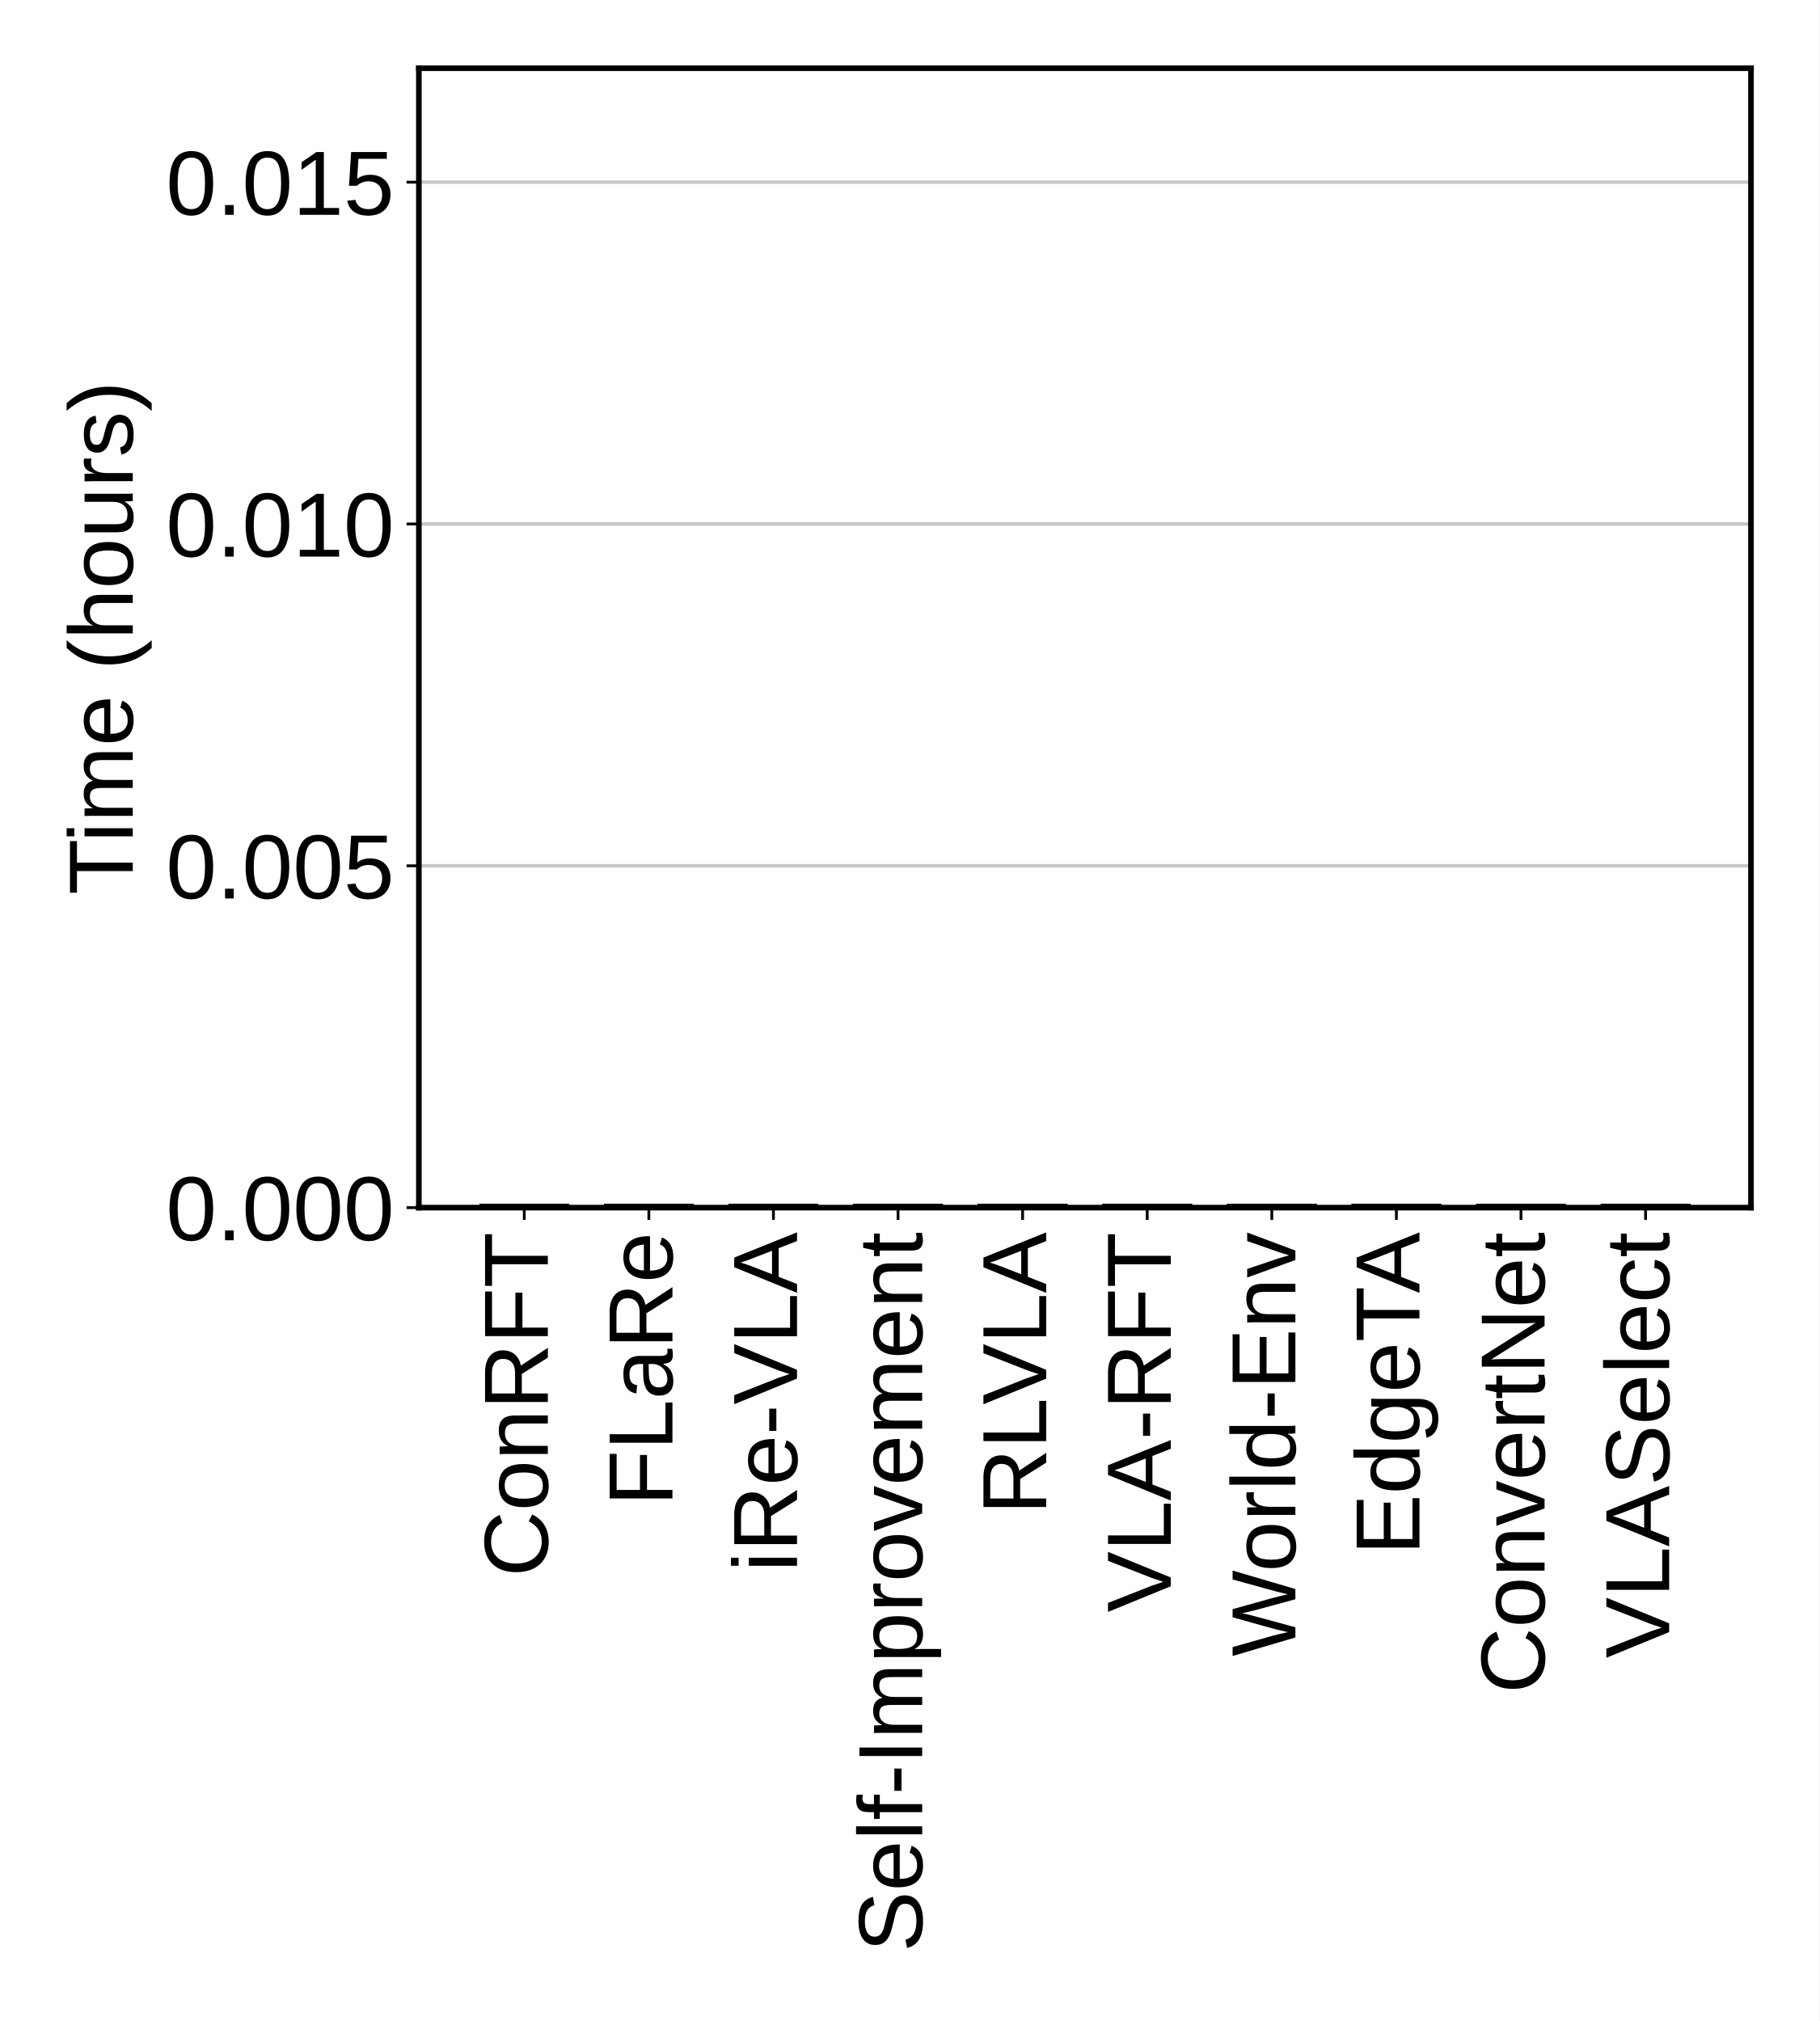
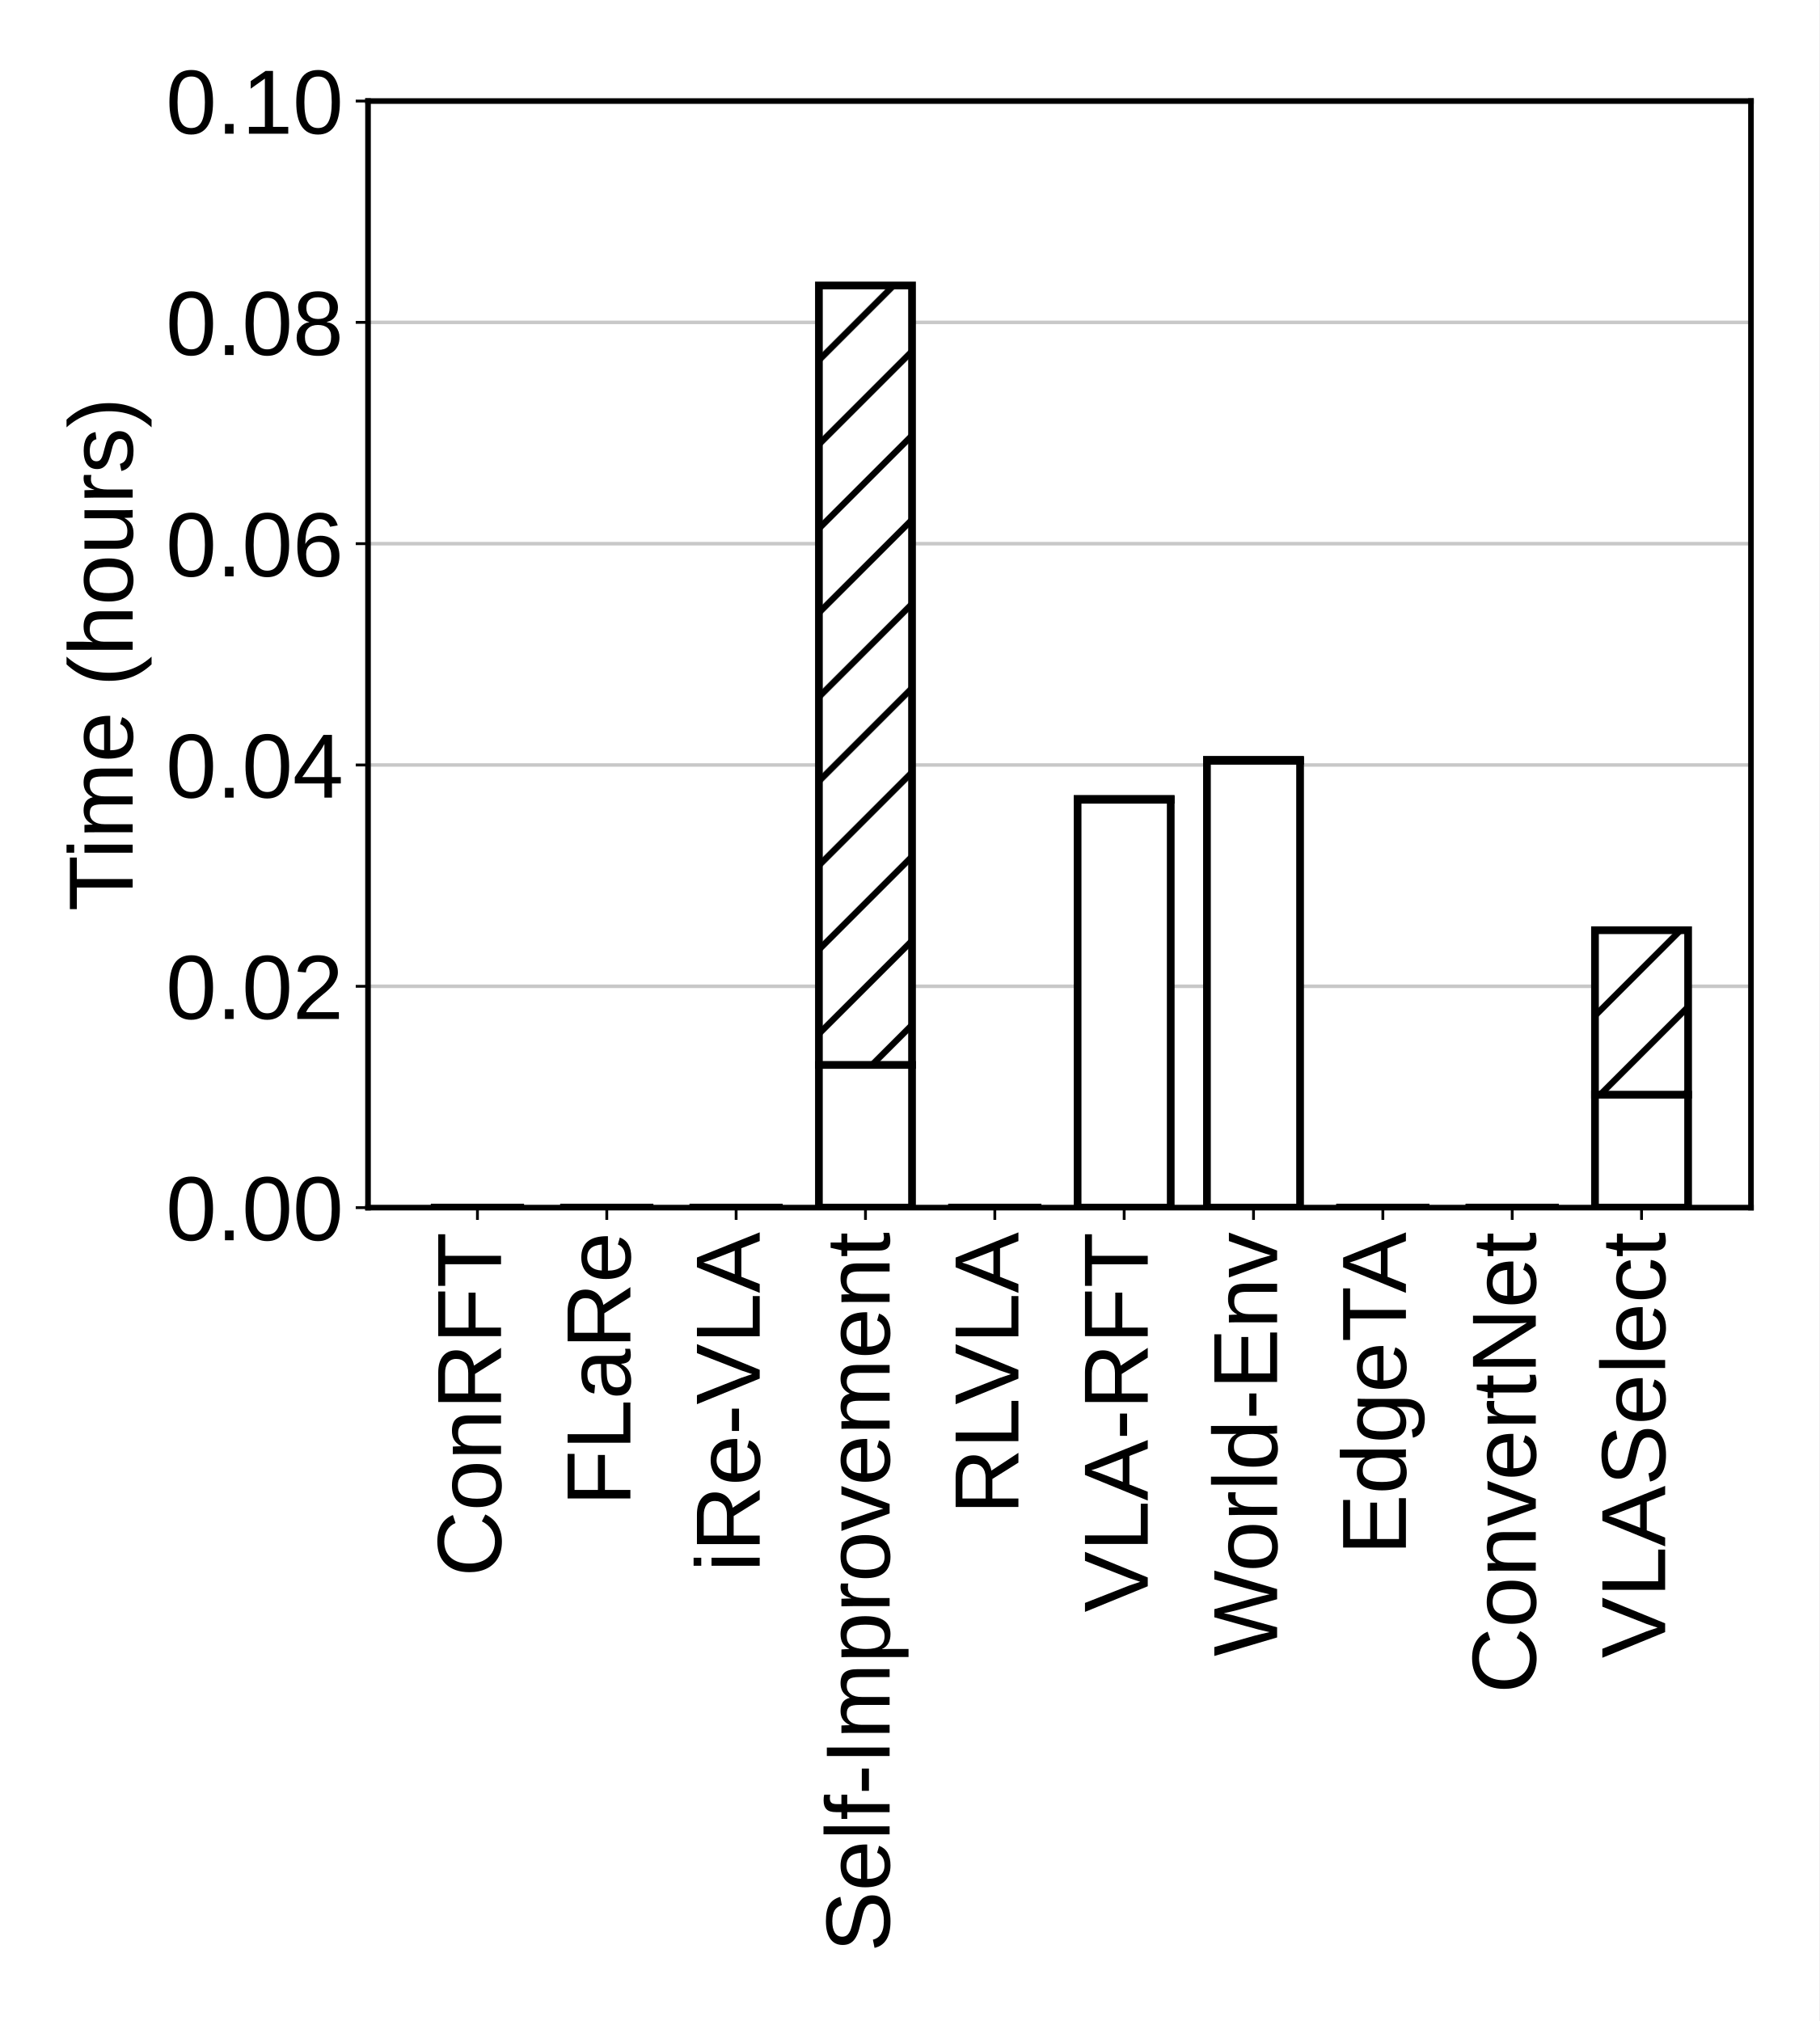
<svg xmlns="http://www.w3.org/2000/svg" xmlns:xlink="http://www.w3.org/1999/xlink" width="518.4pt" height="576pt" viewBox="0 0 518.4 576" version="1.1">
  <defs>
    <style type="text/css">*{stroke-linejoin: round; stroke-linecap: butt}</style>
  </defs>
  <g id="figure_1">
    <g id="patch_1">
      <path d="M 0 576  L 518.4 576  L 518.4 0  L 0 0  z " style="fill: #ffffff" />
    </g>
    <g id="axes_1">
      <g id="patch_2">
-         <path d="M 119.36 344.18  L 498.96 344.18  L 498.96 19.44  L 119.36 19.44  z " style="fill: #ffffff" />
+         <path d="M 104.87 344.18  L 498.96 344.18  L 498.96 28.8  L 104.87 28.8  z " style="fill: #ffffff" />
      </g>
      <g id="matplotlib.axis_1">
        <g id="xtick_1">
          <g id="line2d_1">
            <defs>
-               <path id="macf1212fe2" d="M 0 0  L 0 3.5  " style="stroke: #000000; stroke-width: 0.8" />
+               <path id="m51e7e40522" d="M 0 0  L 0 3.5  " style="stroke: #000000; stroke-width: 0.8" />
            </defs>
            <g>
-               <use xlink:href="#macf1212fe2" x="149.396" y="344.18" style="stroke: #000000; stroke-width: 0.8" />
+               <use xlink:href="#m51e7e40522" x="136.052" y="344.18" style="stroke: #000000; stroke-width: 0.8" />
            </g>
          </g>
          <g id="text_1">
-             <text style="font-size: 26px; font-family: 'Arial', 'DejaVu Sans', 'Liberation Sans', sans-serif" transform="translate(156.1171 449.4112) rotate(-90)">ConRFT</text>
+             <text style="font-size: 26px; font-family: 'Arial', 'DejaVu Sans', 'Liberation Sans', sans-serif" transform="translate(142.7736 449.4112) rotate(-90)">ConRFT</text>
          </g>
        </g>
        <g id="xtick_2">
          <g id="line2d_2">
            <g>
-               <use xlink:href="#macf1212fe2" x="184.899" y="344.18" style="stroke: #000000; stroke-width: 0.8" />
+               <use xlink:href="#m51e7e40522" x="172.911" y="344.18" style="stroke: #000000; stroke-width: 0.8" />
            </g>
          </g>
          <g id="text_2">
-             <text style="font-size: 26px; font-family: 'Arial', 'DejaVu Sans', 'Liberation Sans', sans-serif" transform="translate(191.6203 429.2125) rotate(-90)">FLaRe</text>
+             <text style="font-size: 26px; font-family: 'Arial', 'DejaVu Sans', 'Liberation Sans', sans-serif" transform="translate(179.632 429.2125) rotate(-90)">FLaRe</text>
          </g>
        </g>
        <g id="xtick_3">
          <g id="line2d_3">
            <g>
-               <use xlink:href="#macf1212fe2" x="220.402" y="344.18" style="stroke: #000000; stroke-width: 0.8" />
+               <use xlink:href="#m51e7e40522" x="209.769" y="344.18" style="stroke: #000000; stroke-width: 0.8" />
            </g>
          </g>
          <g id="text_3">
-             <text style="font-size: 26px; font-family: 'Arial', 'DejaVu Sans', 'Liberation Sans', sans-serif" transform="translate(227.1235 447.9934) rotate(-90)">iRe-VLA</text>
+             <text style="font-size: 26px; font-family: 'Arial', 'DejaVu Sans', 'Liberation Sans', sans-serif" transform="translate(216.4904 447.9934) rotate(-90)">iRe-VLA</text>
          </g>
        </g>
        <g id="xtick_4">
          <g id="line2d_4">
            <g>
-               <use xlink:href="#macf1212fe2" x="255.905" y="344.18" style="stroke: #000000; stroke-width: 0.8" />
+               <use xlink:href="#m51e7e40522" x="246.627" y="344.18" style="stroke: #000000; stroke-width: 0.8" />
            </g>
          </g>
          <g id="text_4">
-             <text style="font-size: 26px; font-family: 'Arial', 'DejaVu Sans', 'Liberation Sans', sans-serif" transform="translate(262.7851 556.3484) rotate(-90)">Self-Improvement</text>
+             <text style="font-size: 26px; font-family: 'Arial', 'DejaVu Sans', 'Liberation Sans', sans-serif" transform="translate(253.5072 556.3484) rotate(-90)">Self-Improvement</text>
          </g>
        </g>
        <g id="xtick_5">
          <g id="line2d_5">
            <g>
-               <use xlink:href="#macf1212fe2" x="291.408" y="344.18" style="stroke: #000000; stroke-width: 0.8" />
+               <use xlink:href="#m51e7e40522" x="283.486" y="344.18" style="stroke: #000000; stroke-width: 0.8" />
            </g>
          </g>
          <g id="text_5">
-             <text style="font-size: 26px; font-family: 'Arial', 'DejaVu Sans', 'Liberation Sans', sans-serif" transform="translate(298.1298 431.6419) rotate(-90)">RLVLA</text>
+             <text style="font-size: 26px; font-family: 'Arial', 'DejaVu Sans', 'Liberation Sans', sans-serif" transform="translate(290.2072 431.6419) rotate(-90)">RLVLA</text>
          </g>
        </g>
        <g id="xtick_6">
          <g id="line2d_6">
            <g>
-               <use xlink:href="#macf1212fe2" x="326.912" y="344.18" style="stroke: #000000; stroke-width: 0.8" />
+               <use xlink:href="#m51e7e40522" x="320.344" y="344.18" style="stroke: #000000; stroke-width: 0.8" />
            </g>
          </g>
          <g id="text_6">
-             <text style="font-size: 26px; font-family: 'Arial', 'DejaVu Sans', 'Liberation Sans', sans-serif" transform="translate(333.633 459.5188) rotate(-90)">VLA-RFT</text>
+             <text style="font-size: 26px; font-family: 'Arial', 'DejaVu Sans', 'Liberation Sans', sans-serif" transform="translate(327.0656 459.5188) rotate(-90)">VLA-RFT</text>
          </g>
        </g>
        <g id="xtick_7">
          <g id="line2d_7">
            <g>
-               <use xlink:href="#macf1212fe2" x="362.415" y="344.18" style="stroke: #000000; stroke-width: 0.8" />
+               <use xlink:href="#m51e7e40522" x="357.203" y="344.18" style="stroke: #000000; stroke-width: 0.8" />
            </g>
          </g>
          <g id="text_7">
-             <text style="font-size: 26px; font-family: 'Arial', 'DejaVu Sans', 'Liberation Sans', sans-serif" transform="translate(369.1362 472.0759) rotate(-90)">World-Env</text>
+             <text style="font-size: 26px; font-family: 'Arial', 'DejaVu Sans', 'Liberation Sans', sans-serif" transform="translate(363.924 472.0759) rotate(-90)">World-Env</text>
          </g>
        </g>
        <g id="xtick_8">
          <g id="line2d_8">
            <g>
-               <use xlink:href="#macf1212fe2" x="397.918" y="344.18" style="stroke: #000000; stroke-width: 0.8" />
+               <use xlink:href="#m51e7e40522" x="394.061" y="344.18" style="stroke: #000000; stroke-width: 0.8" />
            </g>
          </g>
          <g id="text_8">
-             <text style="font-size: 26px; font-family: 'Arial', 'DejaVu Sans', 'Liberation Sans', sans-serif" transform="translate(404.487 443.2038) rotate(-90)">EdgeTA</text>
+             <text style="font-size: 26px; font-family: 'Arial', 'DejaVu Sans', 'Liberation Sans', sans-serif" transform="translate(400.6301 443.2038) rotate(-90)">EdgeTA</text>
          </g>
        </g>
        <g id="xtick_9">
          <g id="line2d_9">
            <g>
-               <use xlink:href="#macf1212fe2" x="433.421" y="344.18" style="stroke: #000000; stroke-width: 0.8" />
+               <use xlink:href="#m51e7e40522" x="430.919" y="344.18" style="stroke: #000000; stroke-width: 0.8" />
            </g>
          </g>
          <g id="text_9">
-             <text style="font-size: 26px; font-family: 'Arial', 'DejaVu Sans', 'Liberation Sans', sans-serif" transform="translate(440.1425 482.6709) rotate(-90)">ConvertNet</text>
+             <text style="font-size: 26px; font-family: 'Arial', 'DejaVu Sans', 'Liberation Sans', sans-serif" transform="translate(437.6408 482.6709) rotate(-90)">ConvertNet</text>
          </g>
        </g>
        <g id="xtick_10">
          <g id="line2d_10">
            <g>
-               <use xlink:href="#macf1212fe2" x="468.924" y="344.18" style="stroke: #000000; stroke-width: 0.8" />
+               <use xlink:href="#m51e7e40522" x="467.778" y="344.18" style="stroke: #000000; stroke-width: 0.8" />
            </g>
          </g>
          <g id="text_10">
-             <text style="font-size: 26px; font-family: 'Arial', 'DejaVu Sans', 'Liberation Sans', sans-serif" transform="translate(475.6457 472.5838) rotate(-90)">VLASelect</text>
+             <text style="font-size: 26px; font-family: 'Arial', 'DejaVu Sans', 'Liberation Sans', sans-serif" transform="translate(474.4992 472.5838) rotate(-90)">VLASelect</text>
          </g>
        </g>
      </g>
      <g id="matplotlib.axis_2">
        <g id="ytick_1">
          <g id="line2d_11">
-             <path d="M 119.36 344.18  L 498.96 344.18  " clip-path="url(#p5b30e6642c)" style="fill: none; stroke: #9a9a9a; stroke-opacity: 0.55; stroke-linecap: square" />
+             <path d="M 104.87 344.18  L 498.96 344.18  " clip-path="url(#p2f5d039a10)" style="fill: none; stroke: #9a9a9a; stroke-opacity: 0.55; stroke-linecap: square" />
          </g>
          <g id="line2d_12">
            <defs>
-               <path id="m090e8c4fe0" d="M 0 0  L -3.5 0  " style="stroke: #000000; stroke-width: 0.8" />
+               <path id="m0670df44c4" d="M 0 0  L -3.5 0  " style="stroke: #000000; stroke-width: 0.8" />
            </defs>
            <g>
-               <use xlink:href="#m090e8c4fe0" x="119.36" y="344.18" style="stroke: #000000; stroke-width: 0.8" />
+               <use xlink:href="#m0670df44c4" x="104.87" y="344.18" style="stroke: #000000; stroke-width: 0.8" />
            </g>
          </g>
          <g id="text_11">
-             <text style="font-size: 26px; font-family: 'Arial', 'DejaVu Sans', 'Liberation Sans', sans-serif; text-anchor: end" x="112.36" y="353.485" transform="rotate(-0 112.36 353.4852)">0.000</text>
+             <text style="font-size: 26px; font-family: 'Arial', 'DejaVu Sans', 'Liberation Sans', sans-serif; text-anchor: end" x="97.87" y="353.485" transform="rotate(-0 97.87 353.4852)">0.00</text>
          </g>
        </g>
        <g id="ytick_2">
          <g id="line2d_13">
-             <path d="M 119.36 246.758  L 498.96 246.758  " clip-path="url(#p5b30e6642c)" style="fill: none; stroke: #9a9a9a; stroke-opacity: 0.55; stroke-linecap: square" />
+             <path d="M 104.87 281.104  L 498.96 281.104  " clip-path="url(#p2f5d039a10)" style="fill: none; stroke: #9a9a9a; stroke-opacity: 0.55; stroke-linecap: square" />
          </g>
          <g id="line2d_14">
            <g>
-               <use xlink:href="#m090e8c4fe0" x="119.36" y="246.758" style="stroke: #000000; stroke-width: 0.8" />
+               <use xlink:href="#m0670df44c4" x="104.87" y="281.104" style="stroke: #000000; stroke-width: 0.8" />
            </g>
          </g>
          <g id="text_12">
-             <text style="font-size: 26px; font-family: 'Arial', 'DejaVu Sans', 'Liberation Sans', sans-serif; text-anchor: end" x="112.36" y="256.063" transform="rotate(-0 112.36 256.0632)">0.005</text>
+             <text style="font-size: 26px; font-family: 'Arial', 'DejaVu Sans', 'Liberation Sans', sans-serif; text-anchor: end" x="97.87" y="290.409" transform="rotate(-0 97.87 290.4092)">0.02</text>
          </g>
        </g>
        <g id="ytick_3">
          <g id="line2d_15">
-             <path d="M 119.36 149.336  L 498.96 149.336  " clip-path="url(#p5b30e6642c)" style="fill: none; stroke: #9a9a9a; stroke-opacity: 0.55; stroke-linecap: square" />
+             <path d="M 104.87 218.028  L 498.96 218.028  " clip-path="url(#p2f5d039a10)" style="fill: none; stroke: #9a9a9a; stroke-opacity: 0.55; stroke-linecap: square" />
          </g>
          <g id="line2d_16">
            <g>
-               <use xlink:href="#m090e8c4fe0" x="119.36" y="149.336" style="stroke: #000000; stroke-width: 0.8" />
+               <use xlink:href="#m0670df44c4" x="104.87" y="218.028" style="stroke: #000000; stroke-width: 0.8" />
            </g>
          </g>
          <g id="text_13">
-             <text style="font-size: 26px; font-family: 'Arial', 'DejaVu Sans', 'Liberation Sans', sans-serif; text-anchor: end" x="112.36" y="158.641" transform="rotate(-0 112.36 158.6412)">0.010</text>
+             <text style="font-size: 26px; font-family: 'Arial', 'DejaVu Sans', 'Liberation Sans', sans-serif; text-anchor: end" x="97.87" y="227.333" transform="rotate(-0 97.87 227.3332)">0.04</text>
          </g>
        </g>
        <g id="ytick_4">
          <g id="line2d_17">
-             <path d="M 119.36 51.914  L 498.96 51.914  " clip-path="url(#p5b30e6642c)" style="fill: none; stroke: #9a9a9a; stroke-opacity: 0.55; stroke-linecap: square" />
+             <path d="M 104.87 154.952  L 498.96 154.952  " clip-path="url(#p2f5d039a10)" style="fill: none; stroke: #9a9a9a; stroke-opacity: 0.55; stroke-linecap: square" />
          </g>
          <g id="line2d_18">
            <g>
-               <use xlink:href="#m090e8c4fe0" x="119.36" y="51.914" style="stroke: #000000; stroke-width: 0.8" />
+               <use xlink:href="#m0670df44c4" x="104.87" y="154.952" style="stroke: #000000; stroke-width: 0.8" />
            </g>
          </g>
          <g id="text_14">
-             <text style="font-size: 26px; font-family: 'Arial', 'DejaVu Sans', 'Liberation Sans', sans-serif; text-anchor: end" x="112.36" y="61.219" transform="rotate(-0 112.36 61.21916)">0.015</text>
-           </g>
-         </g>
-         <g id="text_15">
-           <text style="font-size: 26px; font-family: 'Arial', 'DejaVu Sans', 'Liberation Sans', sans-serif; text-anchor: middle" x="37.831" y="181.81" transform="rotate(-90 37.83094 181.81)">Time (hours)</text>
+             <text style="font-size: 26px; font-family: 'Arial', 'DejaVu Sans', 'Liberation Sans', sans-serif; text-anchor: end" x="97.87" y="164.257" transform="rotate(-0 97.87 164.2572)">0.06</text>
+           </g>
+         </g>
+         <g id="ytick_5">
+           <g id="line2d_19">
+             <path d="M 104.87 91.876  L 498.96 91.876  " clip-path="url(#p2f5d039a10)" style="fill: none; stroke: #9a9a9a; stroke-opacity: 0.55; stroke-linecap: square" />
+           </g>
+           <g id="line2d_20">
+             <g>
+               <use xlink:href="#m0670df44c4" x="104.87" y="91.876" style="stroke: #000000; stroke-width: 0.8" />
+             </g>
+           </g>
+           <g id="text_15">
+             <text style="font-size: 26px; font-family: 'Arial', 'DejaVu Sans', 'Liberation Sans', sans-serif; text-anchor: end" x="97.87" y="101.181" transform="rotate(-0 97.87 101.1812)">0.08</text>
+           </g>
+         </g>
+         <g id="ytick_6">
+           <g id="line2d_21">
+             <path d="M 104.87 28.8  L 498.96 28.8  " clip-path="url(#p2f5d039a10)" style="fill: none; stroke: #9a9a9a; stroke-opacity: 0.55; stroke-linecap: square" />
+           </g>
+           <g id="line2d_22">
+             <g>
+               <use xlink:href="#m0670df44c4" x="104.87" y="28.8" style="stroke: #000000; stroke-width: 0.8" />
+             </g>
+           </g>
+           <g id="text_16">
+             <text style="font-size: 26px; font-family: 'Arial', 'DejaVu Sans', 'Liberation Sans', sans-serif; text-anchor: end" x="97.87" y="38.105" transform="rotate(-0 97.87 38.10516)">0.10</text>
+           </g>
+         </g>
+         <g id="text_17">
+           <text style="font-size: 26px; font-family: 'Arial', 'DejaVu Sans', 'Liberation Sans', sans-serif; text-anchor: middle" x="37.799" y="186.49" transform="rotate(-90 37.79937 186.49)">Time (hours)</text>
        </g>
      </g>
      <g id="patch_3">
-         <path d="M 136.615 344.18  L 162.177 344.18  L 162.177 344.18  L 136.615 344.18  z " clip-path="url(#p5b30e6642c)" style="fill: #ffffff; stroke: #000000; stroke-width: 2.2; stroke-linejoin: miter" />
+         <path d="M 122.783 344.18  L 149.321 344.18  L 149.321 344.18  L 122.783 344.18  z " clip-path="url(#p2f5d039a10)" style="fill: #ffffff; stroke: #000000; stroke-width: 2.2; stroke-linejoin: miter" />
      </g>
      <g id="patch_4">
-         <path d="M 172.118 344.18  L 197.68 344.18  L 197.68 344.18  L 172.118 344.18  z " clip-path="url(#p5b30e6642c)" style="fill: #ffffff; stroke: #000000; stroke-width: 2.2; stroke-linejoin: miter" />
+         <path d="M 159.642 344.18  L 186.18 344.18  L 186.18 344.18  L 159.642 344.18  z " clip-path="url(#p2f5d039a10)" style="fill: #ffffff; stroke: #000000; stroke-width: 2.2; stroke-linejoin: miter" />
      </g>
      <g id="patch_5">
-         <path d="M 207.621 344.18  L 233.183 344.18  L 233.183 344.18  L 207.621 344.18  z " clip-path="url(#p5b30e6642c)" style="fill: #ffffff; stroke: #000000; stroke-width: 2.2; stroke-linejoin: miter" />
+         <path d="M 196.5 344.18  L 223.038 344.18  L 223.038 344.18  L 196.5 344.18  z " clip-path="url(#p2f5d039a10)" style="fill: #ffffff; stroke: #000000; stroke-width: 2.2; stroke-linejoin: miter" />
      </g>
      <g id="patch_6">
-         <path d="M 243.124 344.18  L 268.686 344.18  L 268.686 344.18  L 243.124 344.18  z " clip-path="url(#p5b30e6642c)" style="fill: #ffffff; stroke: #000000; stroke-width: 2.2; stroke-linejoin: miter" />
+         <path d="M 233.358 344.18  L 259.896 344.18  L 259.896 303.503  L 233.358 303.503  z " clip-path="url(#p2f5d039a10)" style="fill: #ffffff; stroke: #000000; stroke-width: 2.2; stroke-linejoin: miter" />
      </g>
      <g id="patch_7">
-         <path d="M 278.627 344.18  L 304.19 344.18  L 304.19 344.18  L 278.627 344.18  z " clip-path="url(#p5b30e6642c)" style="fill: #ffffff; stroke: #000000; stroke-width: 2.2; stroke-linejoin: miter" />
+         <path d="M 270.217 344.18  L 296.755 344.18  L 296.755 344.18  L 270.217 344.18  z " clip-path="url(#p2f5d039a10)" style="fill: #ffffff; stroke: #000000; stroke-width: 2.2; stroke-linejoin: miter" />
      </g>
      <g id="patch_8">
-         <path d="M 314.13 344.18  L 339.693 344.18  L 339.693 344.18  L 314.13 344.18  z " clip-path="url(#p5b30e6642c)" style="fill: #ffffff; stroke: #000000; stroke-width: 2.2; stroke-linejoin: miter" />
+         <path d="M 307.075 344.18  L 333.613 344.18  L 333.613 227.928  L 307.075 227.928  z " clip-path="url(#p2f5d039a10)" style="fill: #ffffff; stroke: #000000; stroke-width: 2.2; stroke-linejoin: miter" />
      </g>
      <g id="patch_9">
-         <path d="M 349.634 344.18  L 375.196 344.18  L 375.196 344.18  L 349.634 344.18  z " clip-path="url(#p5b30e6642c)" style="fill: #ffffff; stroke: #000000; stroke-width: 2.2; stroke-linejoin: miter" />
+         <path d="M 343.934 344.18  L 370.472 344.18  L 370.472 216.793  L 343.934 216.793  z " clip-path="url(#p2f5d039a10)" style="fill: #ffffff; stroke: #000000; stroke-width: 2.2; stroke-linejoin: miter" />
      </g>
      <g id="patch_10">
-         <path d="M 385.137 344.18  L 410.699 344.18  L 410.699 344.18  L 385.137 344.18  z " clip-path="url(#p5b30e6642c)" style="fill: #ffffff; stroke: #000000; stroke-width: 2.2; stroke-linejoin: miter" />
+         <path d="M 380.792 344.18  L 407.33 344.18  L 407.33 344.18  L 380.792 344.18  z " clip-path="url(#p2f5d039a10)" style="fill: #ffffff; stroke: #000000; stroke-width: 2.2; stroke-linejoin: miter" />
      </g>
      <g id="patch_11">
-         <path d="M 420.64 344.18  L 446.202 344.18  L 446.202 344.18  L 420.64 344.18  z " clip-path="url(#p5b30e6642c)" style="fill: #ffffff; stroke: #000000; stroke-width: 2.2; stroke-linejoin: miter" />
+         <path d="M 417.65 344.18  L 444.188 344.18  L 444.188 344.18  L 417.65 344.18  z " clip-path="url(#p2f5d039a10)" style="fill: #ffffff; stroke: #000000; stroke-width: 2.2; stroke-linejoin: miter" />
      </g>
      <g id="patch_12">
-         <path d="M 456.143 344.18  L 481.705 344.18  L 481.705 344.18  L 456.143 344.18  z " clip-path="url(#p5b30e6642c)" style="fill: #ffffff; stroke: #000000; stroke-width: 2.2; stroke-linejoin: miter" />
+         <path d="M 454.509 344.18  L 481.047 344.18  L 481.047 311.989  L 454.509 311.989  z " clip-path="url(#p2f5d039a10)" style="fill: #ffffff; stroke: #000000; stroke-width: 2.2; stroke-linejoin: miter" />
      </g>
      <g id="patch_13">
-         <path d="M 136.615 344.18  L 162.177 344.18  L 162.177 344.18  L 136.615 344.18  z " clip-path="url(#p5b30e6642c)" style="fill: url(#h6938ca4f85); stroke: #000000; stroke-width: 2.2; stroke-linejoin: miter" />
+         <path d="M 122.783 344.18  L 149.321 344.18  L 149.321 344.18  L 122.783 344.18  z " clip-path="url(#p2f5d039a10)" style="fill: url(#h9721af1c2f); stroke: #000000; stroke-width: 2.2; stroke-linejoin: miter" />
      </g>
      <g id="patch_14">
-         <path d="M 172.118 344.18  L 197.68 344.18  L 197.68 344.18  L 172.118 344.18  z " clip-path="url(#p5b30e6642c)" style="fill: url(#h6938ca4f85); stroke: #000000; stroke-width: 2.2; stroke-linejoin: miter" />
+         <path d="M 159.642 344.18  L 186.18 344.18  L 186.18 344.18  L 159.642 344.18  z " clip-path="url(#p2f5d039a10)" style="fill: url(#h9721af1c2f); stroke: #000000; stroke-width: 2.2; stroke-linejoin: miter" />
      </g>
      <g id="patch_15">
-         <path d="M 207.621 344.18  L 233.183 344.18  L 233.183 344.18  L 207.621 344.18  z " clip-path="url(#p5b30e6642c)" style="fill: url(#h6938ca4f85); stroke: #000000; stroke-width: 2.2; stroke-linejoin: miter" />
+         <path d="M 196.5 344.18  L 223.038 344.18  L 223.038 344.18  L 196.5 344.18  z " clip-path="url(#p2f5d039a10)" style="fill: url(#h9721af1c2f); stroke: #000000; stroke-width: 2.2; stroke-linejoin: miter" />
      </g>
      <g id="patch_16">
-         <path d="M 243.124 344.18  L 268.686 344.18  L 268.686 344.18  L 243.124 344.18  z " clip-path="url(#p5b30e6642c)" style="fill: url(#h6938ca4f85); stroke: #000000; stroke-width: 2.2; stroke-linejoin: miter" />
+         <path d="M 233.358 303.503  L 259.896 303.503  L 259.896 81.363  L 233.358 81.363  z " clip-path="url(#p2f5d039a10)" style="fill: url(#h9721af1c2f); stroke: #000000; stroke-width: 2.2; stroke-linejoin: miter" />
      </g>
      <g id="patch_17">
-         <path d="M 278.627 344.18  L 304.19 344.18  L 304.19 344.18  L 278.627 344.18  z " clip-path="url(#p5b30e6642c)" style="fill: url(#h6938ca4f85); stroke: #000000; stroke-width: 2.2; stroke-linejoin: miter" />
+         <path d="M 270.217 344.18  L 296.755 344.18  L 296.755 344.18  L 270.217 344.18  z " clip-path="url(#p2f5d039a10)" style="fill: url(#h9721af1c2f); stroke: #000000; stroke-width: 2.2; stroke-linejoin: miter" />
      </g>
      <g id="patch_18">
-         <path d="M 314.13 344.18  L 339.693 344.18  L 339.693 344.18  L 314.13 344.18  z " clip-path="url(#p5b30e6642c)" style="fill: url(#h6938ca4f85); stroke: #000000; stroke-width: 2.2; stroke-linejoin: miter" />
+         <path d="M 307.075 227.928  L 333.613 227.928  L 333.613 227.691  L 307.075 227.691  z " clip-path="url(#p2f5d039a10)" style="fill: url(#h9721af1c2f); stroke: #000000; stroke-width: 2.2; stroke-linejoin: miter" />
      </g>
      <g id="patch_19">
-         <path d="M 349.634 344.18  L 375.196 344.18  L 375.196 344.18  L 349.634 344.18  z " clip-path="url(#p5b30e6642c)" style="fill: url(#h6938ca4f85); stroke: #000000; stroke-width: 2.2; stroke-linejoin: miter" />
+         <path d="M 343.934 216.793  L 370.472 216.793  L 370.472 216.553  L 343.934 216.553  z " clip-path="url(#p2f5d039a10)" style="fill: url(#h9721af1c2f); stroke: #000000; stroke-width: 2.2; stroke-linejoin: miter" />
      </g>
      <g id="patch_20">
-         <path d="M 385.137 344.18  L 410.699 344.18  L 410.699 344.18  L 385.137 344.18  z " clip-path="url(#p5b30e6642c)" style="fill: url(#h6938ca4f85); stroke: #000000; stroke-width: 2.2; stroke-linejoin: miter" />
+         <path d="M 380.792 344.18  L 407.33 344.18  L 407.33 344.18  L 380.792 344.18  z " clip-path="url(#p2f5d039a10)" style="fill: url(#h9721af1c2f); stroke: #000000; stroke-width: 2.2; stroke-linejoin: miter" />
      </g>
      <g id="patch_21">
-         <path d="M 420.64 344.18  L 446.202 344.18  L 446.202 344.18  L 420.64 344.18  z " clip-path="url(#p5b30e6642c)" style="fill: url(#h6938ca4f85); stroke: #000000; stroke-width: 2.2; stroke-linejoin: miter" />
+         <path d="M 417.65 344.18  L 444.188 344.18  L 444.188 344.18  L 417.65 344.18  z " clip-path="url(#p2f5d039a10)" style="fill: url(#h9721af1c2f); stroke: #000000; stroke-width: 2.2; stroke-linejoin: miter" />
      </g>
      <g id="patch_22">
-         <path d="M 456.143 344.18  L 481.705 344.18  L 481.705 344.18  L 456.143 344.18  z " clip-path="url(#p5b30e6642c)" style="fill: url(#h6938ca4f85); stroke: #000000; stroke-width: 2.2; stroke-linejoin: miter" />
+         <path d="M 454.509 311.989  L 481.047 311.989  L 481.047 265.118  L 454.509 265.118  z " clip-path="url(#p2f5d039a10)" style="fill: url(#h9721af1c2f); stroke: #000000; stroke-width: 2.2; stroke-linejoin: miter" />
      </g>
      <g id="patch_23">
-         <path d="M 119.36 344.18  L 119.36 19.44  " style="fill: none; stroke: #000000; stroke-width: 1.6; stroke-linejoin: miter; stroke-linecap: square" />
+         <path d="M 104.87 344.18  L 104.87 28.8  " style="fill: none; stroke: #000000; stroke-width: 1.6; stroke-linejoin: miter; stroke-linecap: square" />
      </g>
      <g id="patch_24">
-         <path d="M 498.96 344.18  L 498.96 19.44  " style="fill: none; stroke: #000000; stroke-width: 1.6; stroke-linejoin: miter; stroke-linecap: square" />
+         <path d="M 498.96 344.18  L 498.96 28.8  " style="fill: none; stroke: #000000; stroke-width: 1.6; stroke-linejoin: miter; stroke-linecap: square" />
      </g>
      <g id="patch_25">
-         <path d="M 119.36 344.18  L 498.96 344.18  " style="fill: none; stroke: #000000; stroke-width: 1.6; stroke-linejoin: miter; stroke-linecap: square" />
+         <path d="M 104.87 344.18  L 498.96 344.18  " style="fill: none; stroke: #000000; stroke-width: 1.6; stroke-linejoin: miter; stroke-linecap: square" />
      </g>
      <g id="patch_26">
-         <path d="M 119.36 19.44  L 498.96 19.44  " style="fill: none; stroke: #000000; stroke-width: 1.6; stroke-linejoin: miter; stroke-linecap: square" />
+         <path d="M 104.87 28.8  L 498.96 28.8  " style="fill: none; stroke: #000000; stroke-width: 1.6; stroke-linejoin: miter; stroke-linecap: square" />
      </g>
    </g>
  </g>
  <defs>
-     <clipPath id="p5b30e6642c">
-       <rect x="119.36" y="19.44" width="379.6" height="324.74" />
+     <clipPath id="p2f5d039a10">
+       <rect x="104.87" y="28.8" width="394.09" height="315.38" />
    </clipPath>
  </defs>
  <defs>
-     <pattern id="h6938ca4f85" patternUnits="userSpaceOnUse" x="0" y="0" width="72" height="72">
+     <pattern id="h9721af1c2f" patternUnits="userSpaceOnUse" x="0" y="0" width="72" height="72">
      <rect x="0" y="0" width="73" height="73" fill="#ffffff" />
      <path d="M -36 36  L 36 -36  M -24 48  L 48 -24  M -12 60  L 60 -12  M 0 72  L 72 0  M 12 84  L 84 12  M 24 96  L 96 24  M 36 108  L 108 36  " style="fill: #000000; stroke: #000000; stroke-width: 1.8; stroke-linecap: butt; stroke-linejoin: miter" />
    </pattern>
  </defs>
</svg>
